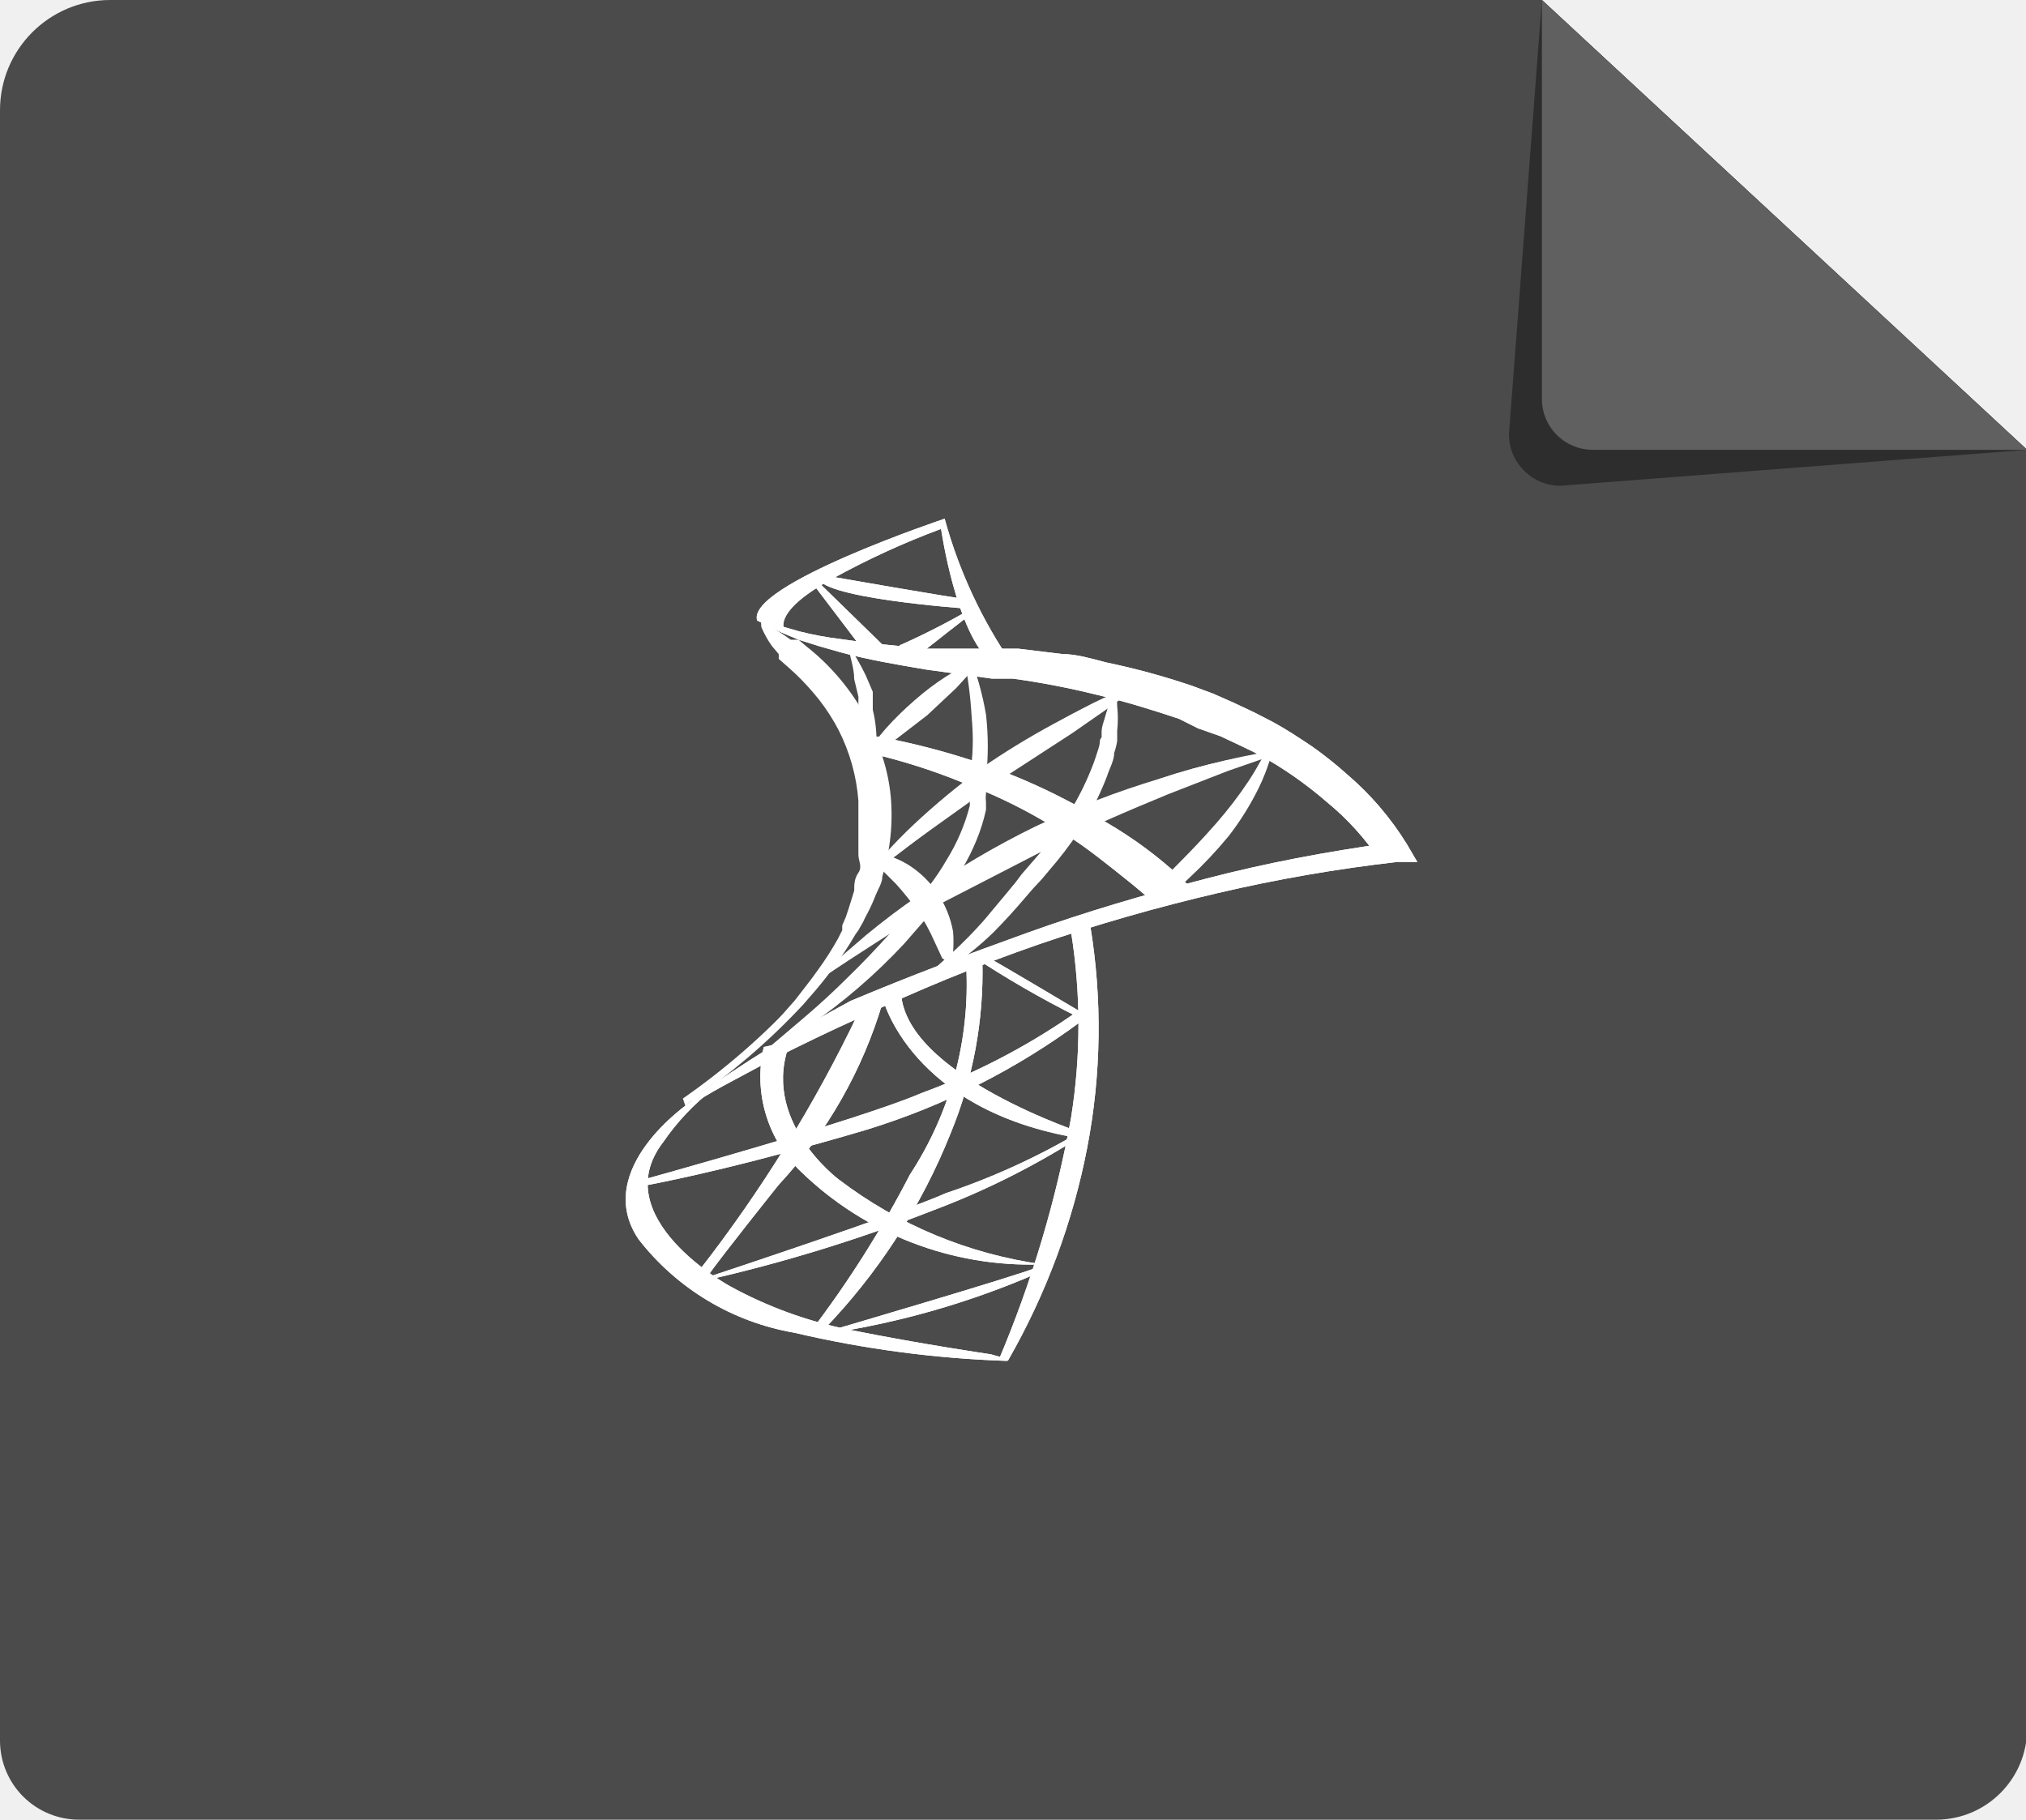
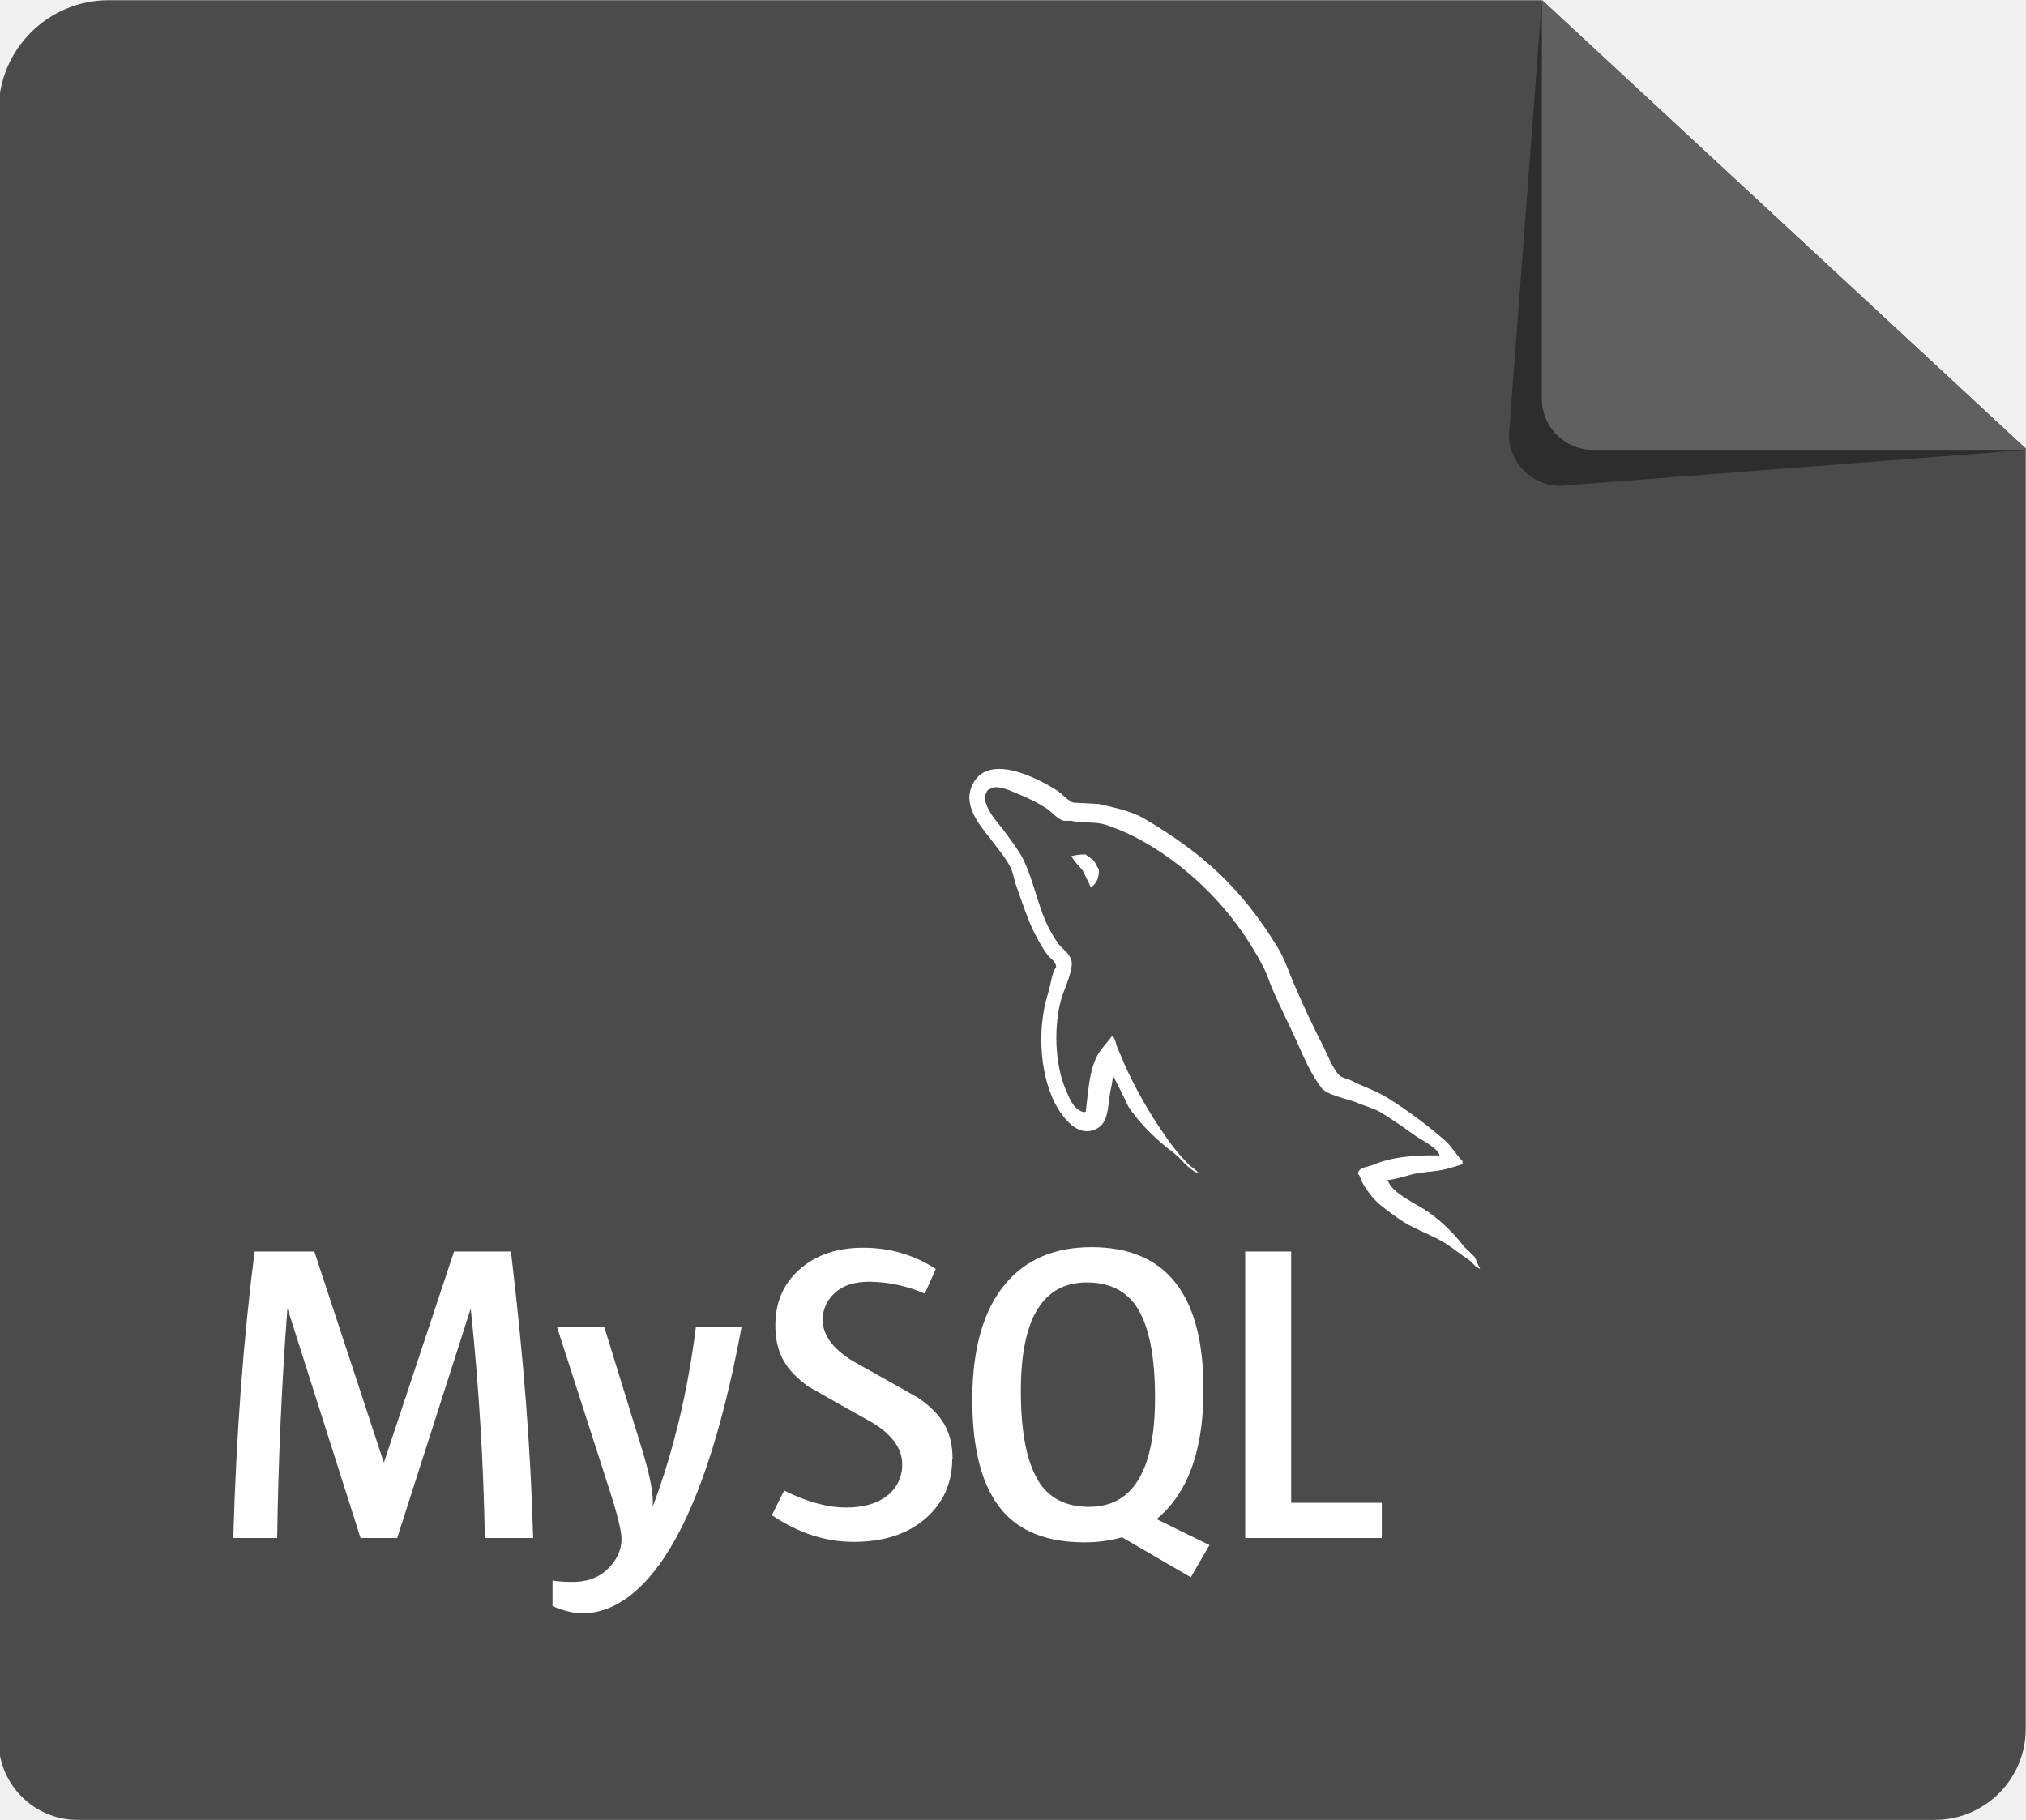
<svg xmlns="http://www.w3.org/2000/svg" t="1684316509574" class="icon" viewBox="0 0 1140 1024" version="1.1" p-id="1881" width="222.656" height="200">
-   <path d="M1089.726 1023.999h-1044.897A44.492 44.492 0 0 1 0 979.506V62.02A62.02 62.02 0 0 1 62.02 0h805.582l273.021 253.135v719.63a51.234 51.234 0 0 1-50.897 51.234z" p-id="1882" style="fill: rgb(75, 75, 75);" />
+   <path d="M 1088.944 1024.107 L 44.047 1024.107 C 19.343 1024.294 -0.783 1004.32 -0.782 979.615 L -0.782 62.128 C -0.782 27.876 26.985 0.109 61.238 0.109 L 866.819 0.109 L 1139.841 253.243 L 1139.841 972.874 C 1139.841 1001.038 1117.108 1023.922 1088.944 1024.107 Z" p-id="1882" style="fill: rgb(75, 75, 75);" />
  <path d="M878.05 273.358l262.572-20.224L867.601 0l-18.538 244.371a28.987 28.987 0 0 0 28.987 28.987z" p-id="1883" style="fill: rgb(45, 45, 45);" />
  <path d="M896.589 253.135h244.034L867.601 0v224.147a28.65 28.65 0 0 0 28.987 28.987z" p-id="1884" style="fill: rgb(96, 96, 96);" />
-   <path d="M388.971 618.848a845.355 845.355 0 0 1 89.659-55.615c33.706-14.157 65.053-25.954 98.76-38.088s67.413-21.909 101.119-30.673 67.413-15.168 103.816-20.224l-5.393 10.786a148.982 148.982 0 0 0-30.336-33.706 221.451 221.451 0 0 0-38.762-26.965l-10.449-5.056-10.786-5.056-12.471-4.382-10.786-5.393c-15.168-5.056-30.336-9.775-46.178-13.483a448.294 448.294 0 0 0-47.189-9.101h-11.797l-12.134-1.685-24.606-3.371c-16.179-2.697-33.706-5.73-48.537-9.775l-11.797-3.371-11.797-3.708c-3.708-1.685-7.752-3.034-11.46-5.056l-5.393-3.371-2.697-1.685h2.697l5.393 2.022 11.797 3.371a182.014 182.014 0 0 0 23.594 4.382c16.179 2.359 33.706 4.045 48.537 5.393H573.008l24.943 3.034c8.09 0 16.516 2.697 24.606 4.719a408.184 408.184 0 0 1 48.2 13.145l11.797 4.382 11.46 5.056 11.46 5.393 11.123 5.73c7.415 4.045 14.494 8.764 21.572 13.483a215.384 215.384 0 0 1 19.887 15.842 165.835 165.835 0 0 1 33.706 39.436l5.73 9.775h-11.123a879.398 879.398 0 0 0-101.119 17.527 1042.537 1042.537 0 0 0-101.119 28.987 998.382 998.382 0 0 0-101.119 41.459c-15.842 7.078-31.684 14.831-47.189 22.583l-23.257 12.471c-7.752 4.045-15.168 8.427-22.583 12.808z" fill="#FFFFFF" p-id="1885" />
-   <path d="M385.601 622.219c11.46-9.101 22.246-18.201 33.706-27.976s20.224-20.224 29.325-31.347a202.238 202.238 0 0 0 13.145-16.516c4.045-6.067 8.09-11.797 11.46-17.864s1.685-3.034 2.359-4.719V518.741l2.022-4.719a29.662 29.662 0 0 0 1.685-5.056c0-3.371 2.359-6.404 3.371-9.775s1.685-6.741 2.359-10.112 0-7.078 1.685-10.449 0-6.741 0-10.112a25.617 25.617 0 0 0 0-5.056v-5.056a51.571 51.571 0 0 0 0-10.112 120.332 120.332 0 0 0-12.808-38.425 181.677 181.677 0 0 0-11.123-16.853 199.542 199.542 0 0 0-13.82-15.168l-3.708-3.371-5.393-3.708-1.685-3.708-3.708-4.382a40.111 40.111 0 0 1-6.067-9.775 33.706 33.706 0 0 1 0-6.067 9.438 9.438 0 0 1 0-3.034 3.708 3.708 0 0 0 0 2.697v2.022l3.708 3.371 8.09 6.067 4.045 3.034h2.022l2.359 1.685h1.685l4.045 3.708a142.915 142.915 0 0 1 15.505 16.516 165.835 165.835 0 0 1 12.471 18.876 124.713 124.713 0 0 1 8.764 20.898 103.816 103.816 0 0 1 4.382 22.246 109.546 109.546 0 0 1-4.382 44.492c0 3.708-2.022 7.078-3.371 10.786l-4.382 10.112s-1.685 3.034-2.697 4.719l-2.359 4.719v2.359a36.74 36.74 0 0 0-2.697 5.056c-4.045 6.067-8.09 12.134-12.471 17.864s-9.101 11.123-13.82 16.516a400.094 400.094 0 0 1-65.053 56.627z" fill="#FFFFFF" p-id="1886" />
-   <path d="M646.488 505.595c-6.067-5.393-12.808-10.786-19.213-15.842s-12.808-10.112-19.55-14.831l-10.449-7.078-10.449-6.067a286.504 286.504 0 0 0-44.829-21.235 340.097 340.097 0 0 0-47.526-15.505c-16.179-4.382-14.831-13.145 2.022-10.112a416.273 416.273 0 0 1 49.885 12.808 347.512 347.512 0 0 1 47.863 19.55l11.797 6.067 11.123 6.404a246.393 246.393 0 0 1 22.246 13.82 241.337 241.337 0 0 1 20.561 16.179l9.438 9.101" fill="#FFFFFF" p-id="1887" />
-   <path d="M545.369 368.41a153.364 153.364 0 0 1 8.764 33.706 158.083 158.083 0 0 1 0 35.729 41.122 41.122 0 0 1 0 8.764 19.887 19.887 0 0 1 0 4.382v4.382a101.119 101.119 0 0 1-5.393 17.19 120.669 120.669 0 0 1-8.09 16.179c-3.034 5.056-6.404 10.112-9.775 14.831l-11.123 13.82-11.46 13.145a347.512 347.512 0 0 1-25.28 24.606 343.468 343.468 0 0 1-27.976 21.572c-4.719 3.371-9.438 6.741-14.494 9.775l-7.415 4.719-7.415 4.382 6.741-5.393 6.741-5.393 13.483-11.46c8.764-7.415 17.19-15.168 25.617-22.92s16.179-16.516 23.932-24.943l5.73-6.741 5.73-6.404 10.786-13.483 9.438-14.157c2.697-5.056 5.393-9.775 7.752-15.168a124.039 124.039 0 0 0 5.056-15.842 17.864 17.864 0 0 0 0-4.045v-4.382-8.427a190.441 190.441 0 0 0 0-33.706 238.304 238.304 0 0 0-4.382-33.706z m81.232 15.168V397.398a98.76 98.76 0 0 1 0 13.82V420.992a119.995 119.995 0 0 1-4.382 13.145 155.386 155.386 0 0 1-12.134 24.943 208.979 208.979 0 0 1-15.842 22.583l-8.764 10.449-4.382 4.719-4.382 5.056-8.764 10.112-4.719 5.056-4.719 5.056a174.262 174.262 0 0 1-20.898 17.527l-11.123 7.752-5.73 3.371-6.067 3.371 5.393-4.045 5.056-4.382 10.112-9.101a245.045 245.045 0 0 0 18.538-18.876l17.19-20.561 4.045-5.393 4.382-5.056 8.764-10.112c5.393-7.078 10.449-14.157 15.168-21.572a168.532 168.532 0 0 0 11.46-23.594 78.199 78.199 0 0 0 4.382-12.471l2.022-6.404v-4.719c0-4.382 2.359-8.764 3.034-13.145a35.729 35.729 0 0 0 0-6.404 12.134 12.134 0 0 0 0-3.371z m91.681 28.313a126.736 126.736 0 0 1-10.449 30.673 129.769 129.769 0 0 1-17.527 27.302 242.012 242.012 0 0 1-21.909 23.594c-3.708 3.708-7.752 7.078-11.797 10.449l-6.741 4.719a46.178 46.178 0 0 1-6.741 4.382 46.178 46.178 0 0 1 4.382-6.741l4.719-6.404a125.725 125.725 0 0 1 10.786-12.134c7.415-7.415 14.831-14.831 21.572-22.92a191.452 191.452 0 0 0 18.538-24.943c3.034-4.382 5.393-9.101 8.09-13.82s4.719-9.438 7.078-14.157z" fill="#FFFFFF" p-id="1888" />
-   <path d="M459.417 551.773A420.318 420.318 0 0 1 518.066 505.595a523.122 523.122 0 0 1 134.825-67.413 423.015 423.015 0 0 1 73.48-17.19c-23.932 7.415-47.526 15.505-70.783 24.606s-45.841 18.876-67.413 29.662-44.155 22.92-65.39 35.729-42.133 26.628-62.694 41.122z m25.954-56.29l7.752-9.438 8.427-8.764 17.864-16.853a469.529 469.529 0 0 1 38.088-30.336c13.483-9.438 27.302-17.864 41.459-25.954 7.078-3.708 14.157-7.752 21.572-11.123l11.123-5.056 11.46-4.719-10.112 7.078-10.112 6.741-19.887 13.82c-13.483 8.764-26.628 17.864-39.773 27.302l-39.099 27.976-19.213 14.831-9.775 7.078-9.775 7.415z m0-67.413l3.034-4.719a49.548 49.548 0 0 1 3.371-4.382l7.415-8.764a172.239 172.239 0 0 1 16.179-15.168c5.73-5.056 11.46-9.438 17.527-13.82l9.775-5.73 4.719-2.697 5.056-2.697a49.548 49.548 0 0 1-3.371 4.382l-4.045 4.382-7.752 7.752-16.179 14.831c-5.73 4.719-11.46 9.438-17.527 13.82l-8.764 6.741-4.719 3.034-4.719 3.034z" fill="#FFFFFF" p-id="1889" />
-   <path d="M476.608 362.006a94.715 94.715 0 0 1 9.775 18.201c0 3.034 2.697 6.404 3.708 9.438V394.701a27.976 27.976 0 0 1 0 5.056 72.132 72.132 0 0 1 2.022 20.898 33.706 33.706 0 0 1 0 10.112 57.638 57.638 0 0 1-3.034 10.112v-20.224a189.43 189.43 0 0 0-3.034-19.213v-5.056-4.719c0-3.371 0-6.404-2.359-9.775s-3.034-13.145-4.382-19.887z m12.471 119.658h10.786a59.66 59.66 0 0 1 10.449 5.056 55.615 55.615 0 0 1 16.179 15.842 56.964 56.964 0 0 1 9.775 33.706v11.123l-2.022-5.056-3.371-3.034c0-3.371-2.359-6.404-4.045-9.775a109.546 109.546 0 0 0-9.438-17.527 106.512 106.512 0 0 0-12.471-15.168 77.188 77.188 0 0 0-7.752-7.078 21.909 21.909 0 0 0-4.045-3.708l-4.045-3.371z m-101.119 138.87s-55.278 37.414-28.65 76.85a141.23 141.23 0 0 0 87.636 52.582 611.096 611.096 0 0 0 119.32 15.842s5.056 0-8.764-3.708c0 0-39.436-5.73-79.547-13.82a235.944 235.944 0 0 1-67.413-24.606s-70.109-38.425-37.414-80.895a132.803 132.803 0 0 1 28.313-29.999" fill="#FFFFFF" p-id="1890" />
-   <path d="M561.885 765.471a644.802 644.802 0 0 0 40.785-136.511 329.985 329.985 0 0 0 0-104.49l10.786-3.708a355.602 355.602 0 0 1-1.685 125.051 389.308 389.308 0 0 1-44.492 119.658" fill="#FFFFFF" p-id="1891" />
-   <path d="M566.267 765.471h-4.045m-202.238-101.119s122.354-33.706 158.42-49.211a380.545 380.545 0 0 0 89.996-47.526v7.078a400.094 400.094 0 0 1-120.669 61.008s-71.457 21.572-127.747 32.021z" fill="#FFFFFF" p-id="1892" />
-   <path d="M393.69 714.574a786.706 786.706 0 0 0 89.322-144.6l13.82-6.404A259.202 259.202 0 0 1 438.182 666.711s-31.347 39.099-40.111 51.571z m149.993-170.891a195.16 195.16 0 0 1-31.684 117.298 596.939 596.939 0 0 1-55.615 87.974h6.404a341.108 341.108 0 0 0 72.132-111.231 237.967 237.967 0 0 0 17.864-96.737z m-77.188 205.272s106.849-31.347 116.961-35.729v3.371a471.889 471.889 0 0 1-116.961 33.706z" fill="#FFFFFF" p-id="1893" />
-   <path d="M587.164 711.541A244.708 244.708 0 0 1 471.889 663.678s-45.166-33.706-26.965-77.862l-15.168 3.371a73.817 73.817 0 0 0 21.235 70.446 185.385 185.385 0 0 0 134.825 51.908z m-90.333-149.319S512.336 624.579 606.714 640.42l4.719-2.022s-104.49-33.706-104.49-81.569z" fill="#FFFFFF" p-id="1894" />
-   <path d="M399.42 718.282s108.197-35.729 132.803-46.852a394.364 394.364 0 0 0 77.525-35.729L606.714 640.42a444.25 444.25 0 0 1-81.906 40.785 891.196 891.196 0 0 1-128.421 39.436z m154.375-175.947a567.952 567.952 0 0 0 60.334 33.706V573.008s-52.582-31.347-57.301-33.706z m15.842-168.532a269.651 269.651 0 0 1-38.088-81.906s-111.905 37.414-105.501 57.301l13.82 6.741h2.359s-10.786-10.112 26.291-30.336a452.339 452.339 0 0 1 61.008-27.976s8.427 58.986 28.65 75.502z" fill="#FFFFFF" p-id="1895" />
-   <path d="M456.721 327.626l27.639 36.403h13.483l-41.122-40.111z" fill="#FFFFFF" p-id="1896" />
-   <path d="M543.683 342.456s-86.962-6.067-83.255-18.538h4.382S539.301 337.063 543.683 337.063z m-23.932 23.932s25.954-20.561 26.965-20.898v-3.034a413.24 413.24 0 0 1-39.436 20.224c-6.067 1.685 14.157 3.708 14.157 3.708z" fill="#FFFFFF" p-id="1897" />
-   <path d="M388.971 618.848a845.355 845.355 0 0 1 89.659-55.615c33.706-14.157 65.053-25.954 98.76-38.088s67.413-21.909 101.119-30.673 67.413-15.168 103.816-20.224l-5.393 10.786a148.982 148.982 0 0 0-30.336-33.706 221.451 221.451 0 0 0-38.762-26.965l-10.449-5.056-10.786-5.056-12.471-4.382-10.786-5.393c-15.168-5.056-30.336-9.775-46.178-13.483a448.294 448.294 0 0 0-47.189-9.101h-11.797l-12.134-1.685-24.606-3.371c-16.179-2.697-33.706-5.73-48.537-9.775l-11.797-3.371-11.797-3.708c-3.708-1.685-7.752-3.034-11.46-5.056l-5.393-3.371-2.697-1.685h2.697l5.393 2.022 11.797 3.371a182.014 182.014 0 0 0 23.594 4.382c16.179 2.359 33.706 4.045 48.537 5.393H573.008l24.943 3.034c8.09 0 16.516 2.697 24.606 4.719a408.184 408.184 0 0 1 48.2 13.145l11.797 4.382 11.46 5.056 11.46 5.393 11.123 5.73c7.415 4.045 14.494 8.764 21.572 13.483a215.384 215.384 0 0 1 19.887 15.842 165.835 165.835 0 0 1 33.706 39.436l5.73 9.775h-11.123a879.398 879.398 0 0 0-101.119 17.527 1042.537 1042.537 0 0 0-101.119 28.987 998.382 998.382 0 0 0-101.119 41.459c-15.842 7.078-31.684 14.831-47.189 22.583l-23.257 12.471c-7.752 4.045-15.168 8.427-22.583 12.808z" fill="#FFFFFF" p-id="1898" />
-   <path d="M385.601 622.219a446.946 446.946 0 0 0 61.683-59.323c4.382-5.73 8.764-11.123 12.808-16.853a176.621 176.621 0 0 0 11.46-17.864l2.359-4.719v-2.697l2.022-4.719 1.685-5.056 3.034-9.775c0-3.371 0-6.741 2.359-10.112s0-6.741 0-10.112V450.654a105.501 105.501 0 0 0-11.123-39.773 110.22 110.22 0 0 0-10.786-16.853 144.263 144.263 0 0 0-13.483-14.831l-3.708-3.371L438.182 370.77v-2.697l-3.708-4.382a44.155 44.155 0 0 1-5.73-10.449 17.864 17.864 0 0 1 0-6.067 10.449 10.449 0 0 1 0-3.371 3.708 3.708 0 0 0 0 2.697 4.045 4.045 0 0 0 0 1.685 17.527 17.527 0 0 0 3.708 3.371l8.09 5.393 4.382 3.034h4.382l4.382 3.708A128.084 128.084 0 0 1 487.731 404.476a97.411 97.411 0 0 1 8.764 21.235 103.478 103.478 0 0 1 4.719 22.583 117.635 117.635 0 0 1-4.719 44.829c0 3.708-2.359 7.078-3.708 10.449a98.423 98.423 0 0 1-4.719 10.449s-1.685 3.034-2.359 4.719l-2.697 4.719-1.685 2.359-3.034 5.056a212.35 212.35 0 0 1-12.471 17.864c-4.382 5.73-9.101 11.123-13.82 16.516a377.848 377.848 0 0 1-31.347 29.999c-10.786 9.101-22.246 17.864-33.706 26.291z" fill="#FFFFFF" p-id="1899" />
-   <path d="M646.488 505.595c-6.067-5.393-12.808-10.786-19.213-15.842s-12.808-10.112-19.55-14.831l-10.449-7.078-10.449-6.067a286.504 286.504 0 0 0-44.829-21.235 340.097 340.097 0 0 0-47.526-15.505c-16.179-4.382-14.831-13.145 2.022-10.112a416.273 416.273 0 0 1 49.885 12.808 347.512 347.512 0 0 1 47.863 19.55l11.797 6.067 11.123 6.404a246.393 246.393 0 0 1 22.246 13.82 241.337 241.337 0 0 1 20.561 16.179l9.438 9.101" fill="#FFFFFF" p-id="1900" />
-   <path d="M545.369 368.41a168.532 168.532 0 0 1 9.438 33.706 158.757 158.757 0 0 1 0 35.729v8.764a19.887 19.887 0 0 0 0 4.719v4.382a101.119 101.119 0 0 1-5.393 17.19 120.669 120.669 0 0 1-8.09 16.179 118.646 118.646 0 0 1-10.112 15.168 142.578 142.578 0 0 1-11.123 13.82l-11.46 13.145a326.952 326.952 0 0 1-53.593 46.178l-14.494 9.438-7.752 4.719-7.415 4.045 13.145-11.123 13.483-11.46q13.145-11.123 25.28-23.257c8.427-8.09 16.179-16.516 23.932-24.943l5.73-6.741 5.393-6.404 10.786-13.483a129.095 129.095 0 0 0 9.438-14.157 109.209 109.209 0 0 0 13.145-30.673v-4.045-4.045a73.143 73.143 0 0 0 0-8.427 163.476 163.476 0 0 0 1.685-33.706 248.079 248.079 0 0 0-3.708-33.706z m81.232 15.168a47.189 47.189 0 0 1 2.022 13.82 63.368 63.368 0 0 1 0 13.82v5.73a39.436 39.436 0 0 1-1.685 6.741c0 4.382-2.697 8.764-4.045 13.145a174.262 174.262 0 0 1-12.134 25.28 204.935 204.935 0 0 1-15.842 22.246l-8.764 10.449-4.719 5.056-4.382 5.056c-5.73 6.741-11.797 13.483-18.201 19.887a172.239 172.239 0 0 1-21.235 17.527 134.825 134.825 0 0 1-11.46 7.752 131.455 131.455 0 0 1-11.797 6.404c6.741-5.73 13.82-11.797 20.224-17.864a245.045 245.045 0 0 0 18.201-19.213c5.73-6.741 11.46-13.483 16.853-20.561a61.683 61.683 0 0 0 4.382-5.393l4.382-5.056 8.427-10.112a178.981 178.981 0 0 0 15.168-21.572 150.667 150.667 0 0 0 11.797-23.257c1.685-4.045 3.034-8.09 4.382-12.471s0-4.045 1.685-6.067v-3.034c0-4.045 2.359-8.427 3.371-12.808s2.022-8.427 3.034-13.145z m91.681 28.313a114.264 114.264 0 0 1-9.775 31.01 157.409 157.409 0 0 1-17.19 27.639 245.382 245.382 0 0 1-22.246 23.594 123.028 123.028 0 0 1-12.134 10.449l-6.741 4.382a29.662 29.662 0 0 1-7.078 4.045l4.045-7.415a81.906 81.906 0 0 1 4.719-6.741 89.996 89.996 0 0 1 10.449-12.134c7.415-7.415 14.494-14.831 21.572-22.92a226.507 226.507 0 0 0 18.876-24.606c5.73-8.764 10.449-18.201 15.505-27.639z" fill="#FFFFFF" p-id="1901" />
-   <path d="M459.417 551.773c4.382-4.719 9.101-9.101 13.483-13.145l14.494-12.471c9.438-7.752 19.55-15.505 29.999-22.583a484.697 484.697 0 0 1 65.053-38.425 498.18 498.18 0 0 1 70.109-26.965 348.524 348.524 0 0 1 36.74-10.112l18.201-3.708 18.876-2.697-17.864 6.067-17.527 6.067-33.706 13.145c-22.92 9.438-45.841 19.213-67.413 30.336l-65.39 33.706c-10.449 6.067-21.235 12.808-31.684 19.55s-20.898 13.483-31.347 20.561z m25.954-56.29a285.628 285.628 0 0 1 33.369-35.729 409.869 409.869 0 0 1 38.088-30.673 443.238 443.238 0 0 1 41.459-24.606c7.415-4.045 14.494-7.415 21.909-10.786l11.46-5.056 11.46-4.382-19.887 14.494-19.887 13.82-39.436 25.617-39.099 27.976-19.55 14.157-9.775 7.078-10.112 7.078z m0-67.413a36.74 36.74 0 0 1 2.697-5.056 23.932 23.932 0 0 0 3.371-4.719l7.078-8.427a179.318 179.318 0 0 1 16.179-15.842 145.611 145.611 0 0 1 17.864-13.483l9.775-5.73 5.056-2.359 5.056-2.359a23.932 23.932 0 0 1-3.371 4.719l-3.708 4.382-7.415 8.09-16.179 15.168-17.527 13.483-9.101 6.404-4.719 3.034-5.056 2.697z" fill="#FFFFFF" p-id="1902" />
-   <path d="M476.608 362.006a137.185 137.185 0 0 1 10.449 17.864l4.045 9.438V399.42a73.48 73.48 0 0 1 2.022 20.898 51.908 51.908 0 0 1-1.685 10.449 61.346 61.346 0 0 1-3.708 10.112c0-3.708 0-7.078-1.685-10.112v-10.112a189.43 189.43 0 0 0-3.034-19.213v-4.719-4.719l-2.359-9.775c0-6.741-2.697-13.145-3.708-20.224z m12.471 119.658h11.123a49.211 49.211 0 0 1 10.449 4.719 55.278 55.278 0 0 1 16.853 16.179 57.301 57.301 0 0 1 8.764 21.572 65.39 65.39 0 0 1 0 11.46v5.73a31.684 31.684 0 0 1 0 5.393 33.706 33.706 0 0 1-2.359-5.056l-3.708-2.359-4.382-9.438a106.175 106.175 0 0 0-9.438-17.19 170.891 170.891 0 0 0-12.134-15.168l-7.415-7.415-3.708-3.708-4.045-3.708z m-101.119 138.87s-55.278 37.414-28.65 76.85a141.23 141.23 0 0 0 87.636 52.582 611.096 611.096 0 0 0 119.32 15.842s5.056 0-8.764-3.708c0 0-39.436-5.73-79.547-13.82a235.944 235.944 0 0 1-67.413-24.606s-70.109-38.425-37.414-80.895a132.803 132.803 0 0 1 28.313-29.999" fill="#FFFFFF" p-id="1903" />
-   <path d="M561.885 765.471a644.802 644.802 0 0 0 40.785-136.511 329.985 329.985 0 0 0 0-104.49l10.786-3.708a355.602 355.602 0 0 1-1.685 125.051 389.308 389.308 0 0 1-44.492 119.658" fill="#FFFFFF" p-id="1904" />
-   <path d="M566.267 765.471h-4.045m-202.238-101.119s122.354-33.706 158.42-49.211a380.545 380.545 0 0 0 89.996-47.526v7.078a400.094 400.094 0 0 1-120.669 61.008s-71.457 21.572-127.747 32.021z" fill="#FFFFFF" p-id="1905" />
-   <path d="M393.69 714.574a786.706 786.706 0 0 0 89.322-144.6l13.82-6.404A259.202 259.202 0 0 1 438.182 666.711s-31.347 39.099-40.111 51.571z m149.993-170.891a195.16 195.16 0 0 1-31.684 117.298 596.939 596.939 0 0 1-55.615 87.974h6.404a341.108 341.108 0 0 0 72.132-111.231 237.967 237.967 0 0 0 17.864-96.737z m-77.188 205.272s106.849-31.347 116.961-35.729v3.371a471.889 471.889 0 0 1-116.961 33.706z" fill="#FFFFFF" p-id="1906" />
-   <path d="M587.164 711.541A244.708 244.708 0 0 1 471.889 663.678s-45.166-33.706-26.965-77.862l-15.168 3.371a73.817 73.817 0 0 0 21.235 70.446 185.385 185.385 0 0 0 134.825 51.908z m-90.333-149.319S512.336 624.579 606.714 640.42l4.719-2.022s-104.49-33.706-104.49-81.569z" fill="#FFFFFF" p-id="1907" />
-   <path d="M399.42 718.282s108.197-35.729 132.803-46.852a394.364 394.364 0 0 0 77.525-35.729L606.714 640.42a444.25 444.25 0 0 1-81.906 40.785 891.196 891.196 0 0 1-128.421 39.436z m154.375-175.947a567.952 567.952 0 0 0 60.334 33.706V573.008s-52.582-31.347-57.301-33.706z m15.842-168.532a269.651 269.651 0 0 1-38.088-81.906s-111.905 37.414-105.501 57.301l13.82 6.741h2.359s-10.786-10.112 26.291-30.336a452.339 452.339 0 0 1 61.008-27.976s8.427 58.986 28.65 75.502z" fill="#FFFFFF" p-id="1908" />
-   <path d="M456.721 327.626l27.639 36.403h13.483l-41.122-40.111z" fill="#FFFFFF" p-id="1909" />
-   <path d="M543.683 342.456s-86.962-6.067-83.255-18.538h4.382S539.301 337.063 543.683 337.063z m-23.932 23.932s25.954-20.561 26.965-20.898v-3.034a413.24 413.24 0 0 1-39.436 20.224c-6.067 1.685 14.157 3.708 14.157 3.708z" fill="#FFFFFF" p-id="1910" />
+   <g style="" transform="matrix(0.684984, 0, 0, 0.683348, 281.5551, 238.5532)">
+     <path d="M 480.551 354.519 C 475.644 354.519 472.316 355.116 468.86 355.927 L 468.86 356.482 L 469.458 356.482 C 471.762 360.919 475.687 364.162 478.588 368.13 C 480.892 372.695 482.855 377.26 485.159 381.783 L 485.756 381.143 C 489.767 378.327 491.73 373.804 491.73 366.935 C 490.023 364.93 489.767 362.924 488.316 360.962 C 486.61 358.103 482.94 356.695 480.636 354.434 L 480.551 354.519 Z M 26.791 917.463 L -12.761 917.463 C -13.873 854.606 -17.717 791.826 -24.281 729.303 L -24.622 729.303 L -84.782 917.463 L -114.862 917.463 L -174.596 729.303 L -175.022 729.303 C -179.694 791.925 -182.469 854.673 -183.342 917.463 L -219.396 917.463 C -217.049 833.58 -211.204 754.903 -201.902 681.516 L -152.836 681.516 L -95.876 854.914 L -95.534 854.914 L -38.062 681.516 L 8.658 681.516 C 18.983 767.49 25.042 846.21 26.919 917.463 L 26.791 917.463 Z M 198.183 743.383 C 182.055 830.636 160.807 894.124 134.524 933.676 C 113.959 964.226 91.431 979.458 66.983 979.458 C 60.455 979.458 52.476 977.495 42.834 973.57 L 42.834 952.492 C 47.527 953.218 53.074 953.602 59.303 953.602 C 70.738 953.602 79.911 950.402 86.908 944.13 C 95.314 936.45 99.495 927.831 99.495 918.316 C 99.495 911.703 96.21 898.263 89.682 878.039 L 46.418 743.383 L 85.244 743.383 L 116.263 844.076 C 123.26 866.946 126.204 882.903 125.01 891.991 C 142.076 846.594 153.938 796.972 160.636 743.383 L 198.183 743.383 Z M 724.05 917.463 L 611.836 917.463 L 611.836 681.516 L 649.596 681.516 L 649.596 888.45 L 724.05 888.45 L 724.05 917.463 Z M 582.396 923.223 L 539.047 901.89 C 542.887 898.647 546.599 895.148 549.927 891.223 C 568.402 869.634 577.575 837.548 577.575 795.095 C 577.575 717.015 546.94 677.932 485.628 677.932 C 455.591 677.932 432.124 687.831 415.228 707.671 C 396.882 729.346 387.666 761.26 387.666 803.458 C 387.666 844.93 395.772 875.394 412.156 894.764 C 427.09 912.258 449.575 921.004 479.698 921.004 C 490.962 921.004 501.287 919.596 510.631 916.823 L 567.164 949.762 L 582.524 923.223 L 582.396 923.223 Z M 441.938 870.231 C 432.338 854.871 427.559 830.124 427.559 796.162 C 427.559 736.727 445.65 706.988 481.746 706.988 C 500.647 706.988 514.599 714.114 523.431 728.322 C 532.988 743.767 537.767 768.258 537.767 801.836 C 537.767 861.74 519.676 891.778 483.58 891.778 C 464.594 891.778 450.727 884.652 441.852 870.444 L 441.938 870.231 Z M 371.196 852.098 C 371.196 872.151 363.858 888.62 349.18 901.42 C 334.503 914.22 314.919 920.62 290.13 920.62 C 266.962 920.62 244.732 913.282 223.015 898.647 L 233.127 878.338 C 251.815 887.724 268.668 892.332 283.9 892.332 C 298.066 892.332 309.202 889.218 317.308 882.946 C 325.527 876.75 330.285 866.996 330.108 856.706 C 330.108 842.626 320.295 830.679 302.46 820.652 C 285.906 811.564 252.839 792.62 252.839 792.62 C 234.834 779.522 225.874 765.484 225.874 742.402 C 225.874 723.202 232.572 707.842 245.927 696.108 C 259.367 684.247 276.647 678.402 297.98 678.402 C 319.826 678.402 339.794 684.204 357.714 695.895 L 348.626 716.204 C 334.307 709.914 318.867 706.577 303.228 706.391 C 291.154 706.391 281.81 709.292 275.324 715.18 C 268.662 720.699 264.787 728.886 264.743 737.538 C 264.743 751.532 274.727 763.564 293.159 773.804 C 309.927 782.978 343.804 802.391 343.804 802.391 C 362.279 815.404 371.452 829.271 371.452 852.226 L 371.196 852.098 Z M 771.495 602.412 C 748.668 601.815 730.962 604.119 716.156 610.434 C 711.89 612.14 705.063 612.14 704.466 617.559 C 706.812 619.82 707.154 623.532 709.159 626.69 C 712.572 632.407 718.46 640.044 723.922 644.055 C 729.895 648.748 735.868 653.271 742.14 657.282 C 753.234 664.108 765.82 668.162 776.7 675.031 C 782.887 679.042 789.202 684.119 795.474 688.386 C 798.588 690.519 800.594 694.359 804.604 695.724 L 804.604 694.871 C 802.642 692.311 802.044 688.599 800.124 685.74 C 797.266 682.882 794.407 680.322 791.591 677.506 C 783.214 666.466 773.217 656.757 761.938 648.706 C 752.807 642.476 732.839 633.772 729.084 623.319 L 728.53 622.722 C 734.759 622.167 742.183 619.906 748.156 618.199 C 757.842 615.639 766.716 616.194 776.743 613.676 C 781.266 612.524 785.831 611.116 790.396 609.666 L 790.396 607.106 C 785.276 601.986 781.436 595.031 776.146 590.252 C 761.378 577.344 745.63 565.604 729.042 555.138 C 720.082 549.42 708.732 545.751 699.303 540.887 C 695.89 539.18 690.172 538.327 688.21 535.468 C 683.09 529.239 680.103 520.962 676.476 513.538 C 668.098 497.285 660.314 480.734 653.138 463.916 C 648.018 452.738 644.903 441.602 638.631 431.362 C 609.191 382.85 577.319 353.452 528.295 324.695 C 517.756 318.722 505.127 316.162 491.772 313.004 C 484.647 312.663 477.522 312.151 470.439 311.852 C 465.746 309.847 461.223 304.428 457.212 301.826 C 440.999 291.586 399.015 269.399 387.068 298.754 C 379.388 317.271 398.46 335.532 405.074 344.919 C 409.98 351.447 416.167 358.914 419.58 366.252 C 421.586 371.202 422.14 376.279 424.146 381.442 C 428.668 393.986 432.978 407.98 438.951 419.714 C 442.066 425.687 445.479 431.959 449.49 437.335 C 451.794 440.45 455.719 441.9 456.615 447.02 C 452.604 452.823 452.348 461.271 450.044 468.354 C 439.804 500.652 443.815 540.588 458.322 564.354 C 462.887 571.436 473.767 587.138 488.316 581.122 C 501.116 576.002 498.3 559.788 501.97 545.495 C 502.823 542.082 502.268 539.82 504.018 537.516 L 504.018 538.156 C 508.028 546.178 512.039 553.815 515.708 561.836 C 524.498 575.831 539.858 590.338 552.7 600.023 C 559.527 605.143 564.946 614.018 573.479 617.175 L 573.479 616.322 L 572.839 616.322 C 571.004 613.847 568.572 612.652 566.268 610.647 C 560.859 605.351 555.866 599.645 551.335 593.58 C 539.314 577.154 528.654 559.774 519.463 541.612 C 514.77 532.652 510.844 523.01 507.09 514.178 C 505.383 510.764 505.383 505.644 502.524 503.938 C 498.258 510.167 491.986 515.586 488.871 523.266 C 483.452 535.554 482.898 550.658 480.85 566.359 C 479.698 566.658 480.252 566.359 479.698 566.956 C 470.567 564.738 467.452 555.266 464.039 547.33 C 455.506 527.063 454.098 494.508 461.479 471.17 C 463.484 465.196 472.018 446.338 468.604 440.62 C 466.812 435.202 461.18 432.087 458.066 427.692 C 454.059 421.972 450.629 415.87 447.826 409.474 C 440.999 393.516 437.586 375.852 430.162 359.895 C 426.748 352.514 420.775 344.791 415.911 338.007 C 410.492 330.327 404.519 324.908 400.21 315.82 C 398.802 312.706 396.796 307.543 399.058 304.13 C 399.655 301.826 400.85 300.93 403.068 300.29 C 406.823 297.218 417.362 301.228 421.074 302.935 C 431.612 307.202 440.487 311.212 449.319 317.186 C 453.33 320.002 457.639 325.42 462.759 326.828 L 468.732 326.828 C 477.863 328.834 488.146 327.426 496.679 329.943 C 511.826 334.807 525.479 341.89 537.724 349.57 C 575.456 373.673 606.146 407.321 626.684 447.106 C 630.098 453.676 631.591 459.692 634.706 466.519 C 640.679 480.599 648.06 494.807 654.119 508.418 C 660.092 521.858 665.852 535.554 674.428 546.69 C 678.695 552.663 695.847 555.778 703.527 558.892 C 709.202 561.452 718.034 563.799 723.154 566.914 C 732.967 572.887 742.524 579.714 751.74 586.284 C 756.434 589.527 770.642 596.652 771.495 602.412 L 771.495 602.412 Z" p-id="8403" style="fill: rgb(255, 255, 255);" />
+   </g>
</svg>
